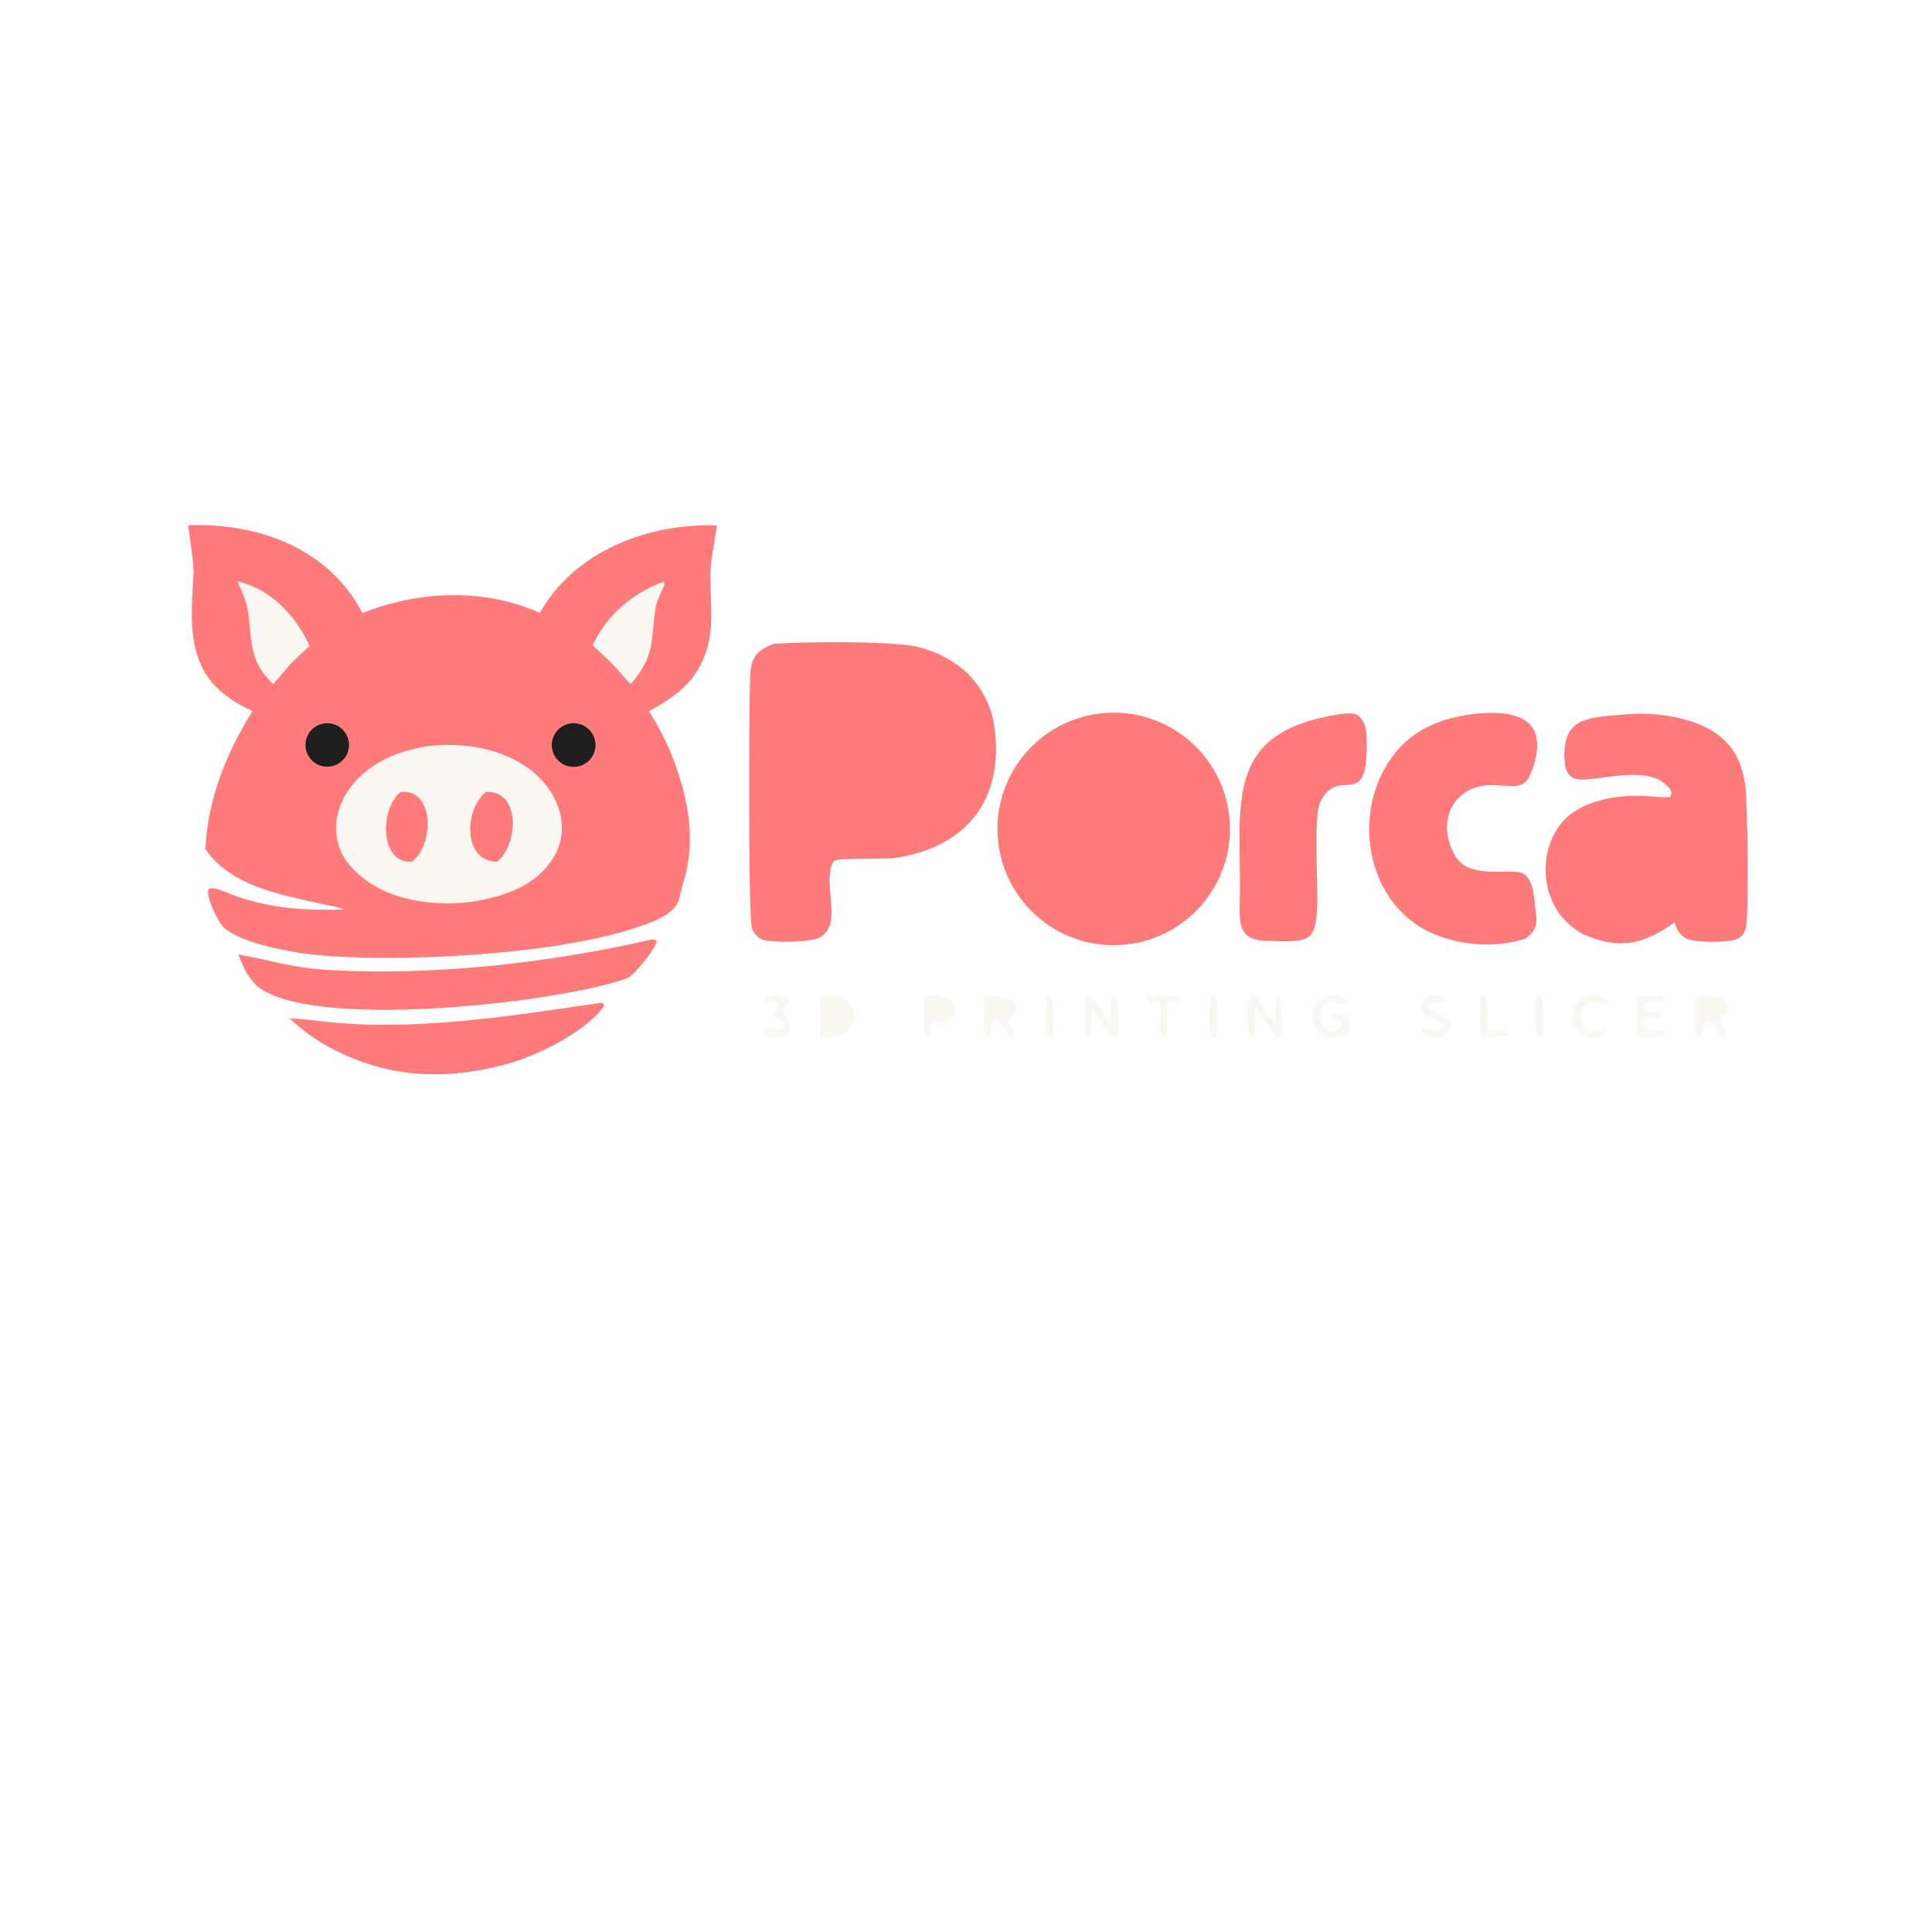
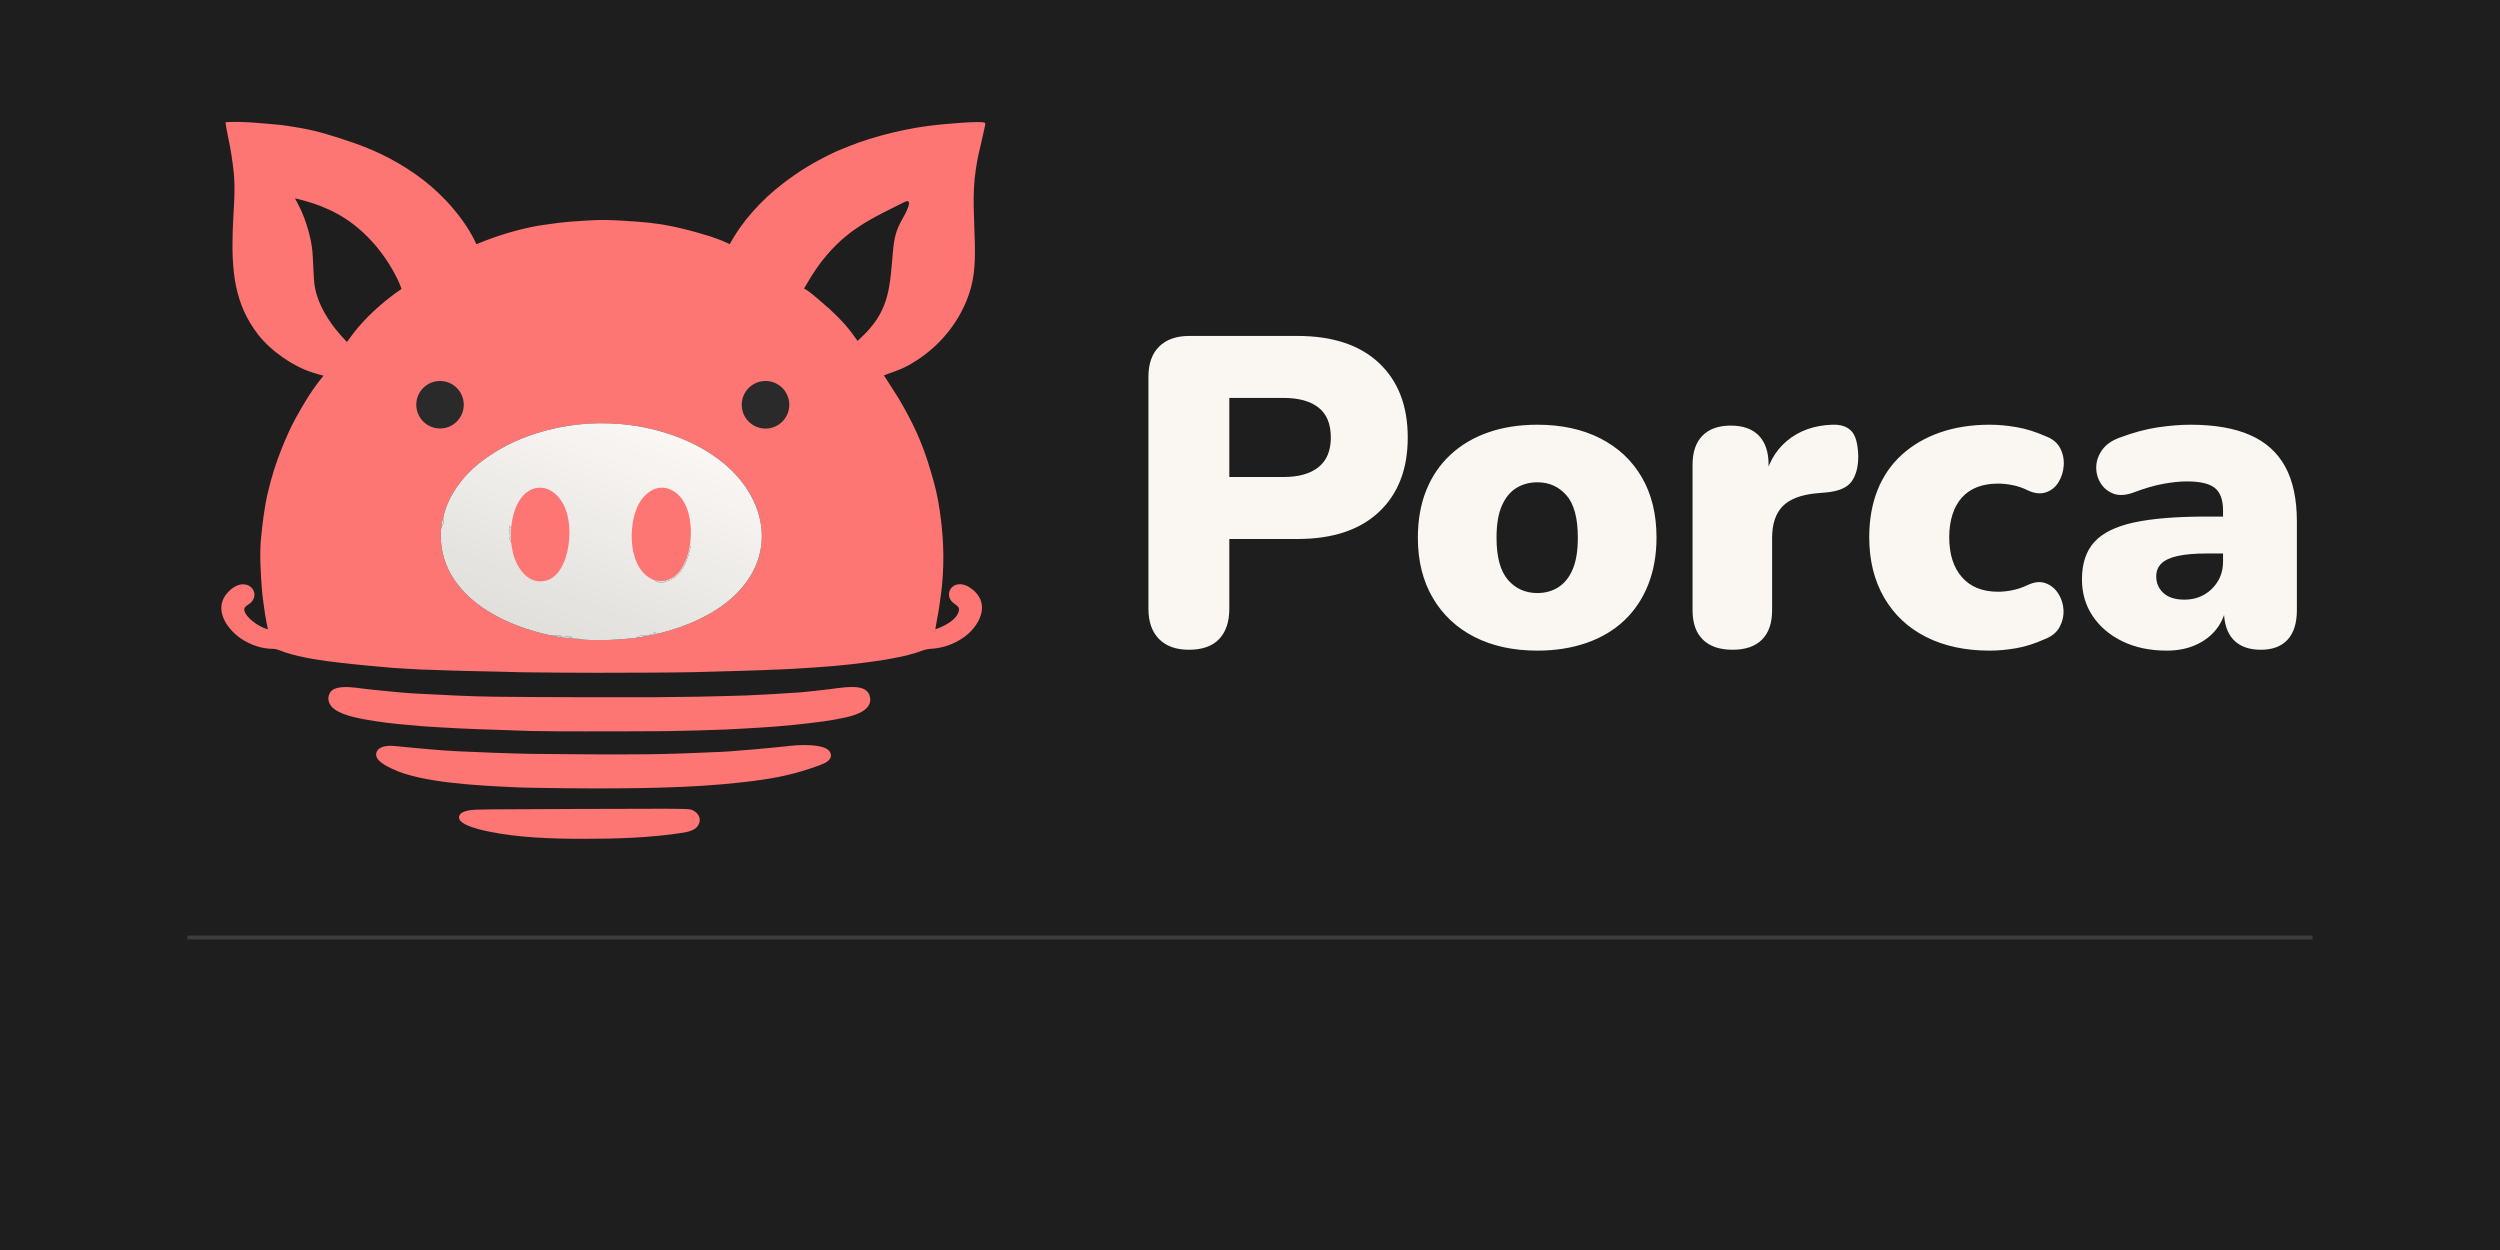
- <svg xmlns="http://www.w3.org/2000/svg" width="480" height="480" viewBox="0 0 480 480">
-   <g transform="translate(40 125) scale(0.684) translate(-60 -100)">
-     <path fill="#FF7B7B" transform="scale(0.5 0.5)" d="M139.698 216.07C190.364 214.197 241.887 232.616 266.337 279.899C267.458 279.457 268.581 279.023 269.707 278.595C309.609 263.46 355.979 262.005 395.249 279.768C420.282 234.79 474.405 214.383 523.833 216.189C522.56 226.062 519.655 239.127 519.216 248.761C518.333 268.156 522.372 287.235 516.494 306.336C509.474 329.148 494.271 340.483 474.429 351.15C482.223 363.159 488.597 376.033 493.423 389.512C503.864 418.348 508.592 447.178 499.112 476.767C497.864 480.661 496.949 487.26 495.102 490.727C489.468 501.301 471.978 505.934 461.238 509.613C403.302 528.199 287.458 534.624 226.934 527.556C212.461 525.866 174.717 518.922 164.686 507.197C160.938 502.817 153.34 487.778 154.22 480.755C157.288 478.057 165.225 481.939 169.772 483.726C196.152 494.094 224.719 496.371 252.979 495.074C247.191 493.094 241.103 492.153 235.142 490.811C205.882 484.226 170.267 477.879 152.306 451.373C153.638 415.668 167.717 380.958 186.511 351.017C139.449 330.183 140.611 296.345 143.612 252.201C144.116 244.783 140.762 224.269 139.698 216.07Z" />
-     <path fill="#FF7B7B" transform="scale(0.5 0.5)" d="M145.01 218.56C184.511 217.197 239.005 236.043 259.077 272.103C259.736 273.784 263.91 281.357 265.68 281.335C275.146 281.214 291.313 273.391 300.165 272.139C331.521 267.702 361.612 269.237 391.441 280.245C395.833 282.845 399.795 277.379 402.233 273.635C421.644 243.829 448.004 233.033 480.248 222.908C483.873 221.77 490.799 222.38 494.359 221.408C502.165 219.278 510.24 218.058 518.343 220.139C520.648 223.092 519.049 230.338 518.423 233.928C511.787 272 527.74 311.509 490.408 338.68C484.731 342.812 477.879 345.655 472.514 350.67C472.52 353.768 479.674 364.307 482.512 370.18C500.759 407.94 509.116 451.416 491.892 490.855C488.845 497.833 455.187 509.547 446.354 511.033C427.354 516.336 412.833 516.939 393.82 519.973C358.692 525.58 328.169 528.13 292.677 527.569C259.766 527.048 160.041 531.112 157.416 484.064C162.505 481.821 176.56 489.166 183.043 490.98C189.046 492.606 195.134 493.903 201.279 494.865C221.799 498.197 241.255 497.652 261.939 497.521C261.939 497.521 264.55 495.635 264.794 495.458C261.403 491.202 243.782 489.643 237.748 488.618C221.12 485.794 157.767 469.5 155.927 450.781C153.319 424.255 171.98 378.837 186.256 356.232C186.602 355.685 187.776 352.524 187.926 351.643C170.774 337.945 153.042 328.918 147.145 305.628C146.394 303.711 145.174 296.425 145.569 294.779C147.755 285.642 143.477 221.569 145.01 218.56Z" />
-     <path fill="#FAF7F2" transform="scale(0.5 0.5)" d="M315.137 376.356C339.577 374.12 363.445 377.227 384.569 391.03C407.539 406.038 420.648 436.139 403.115 460.492C389.241 479.764 367.449 486.055 344.965 489.732C314.337 493.276 278.451 487.882 257.306 463.301C242.843 446.488 244.639 423.38 257.717 406.33C271.831 387.927 292.819 379.621 315.137 376.356Z" />
-     <path fill="#FF7B7B" transform="scale(0.5 0.5)" d="M356.089 409.792C381.687 408.611 379.446 448.632 364.151 460.525C339.051 460.33 340.162 422.418 356.089 409.792Z" />
-     <path fill="#FF7B7B" transform="scale(0.5 0.5)" d="M293.996 409.898C318.853 406.87 318.507 448.758 302.321 460.419C279.071 462.485 278.571 422.397 293.996 409.898Z" />
-     <path fill="#FAF7F2" transform="scale(0.5 0.5)" d="M175.373 256.767C199.499 262.083 218.17 282.038 227.956 303.864C223.238 307.826 218.844 312.211 214.418 316.503L201.492 331.538C184.118 315.004 186.184 301.069 183.319 279.543C182.243 271.463 178.783 264.11 175.373 256.767Z" />
-     <path fill="#FAF7F2" transform="scale(0.5 0.5)" d="M484.912 257.091C485.746 257.83 485.408 257.793 485.701 259.399C484.417 262.244 479.899 272.143 479.538 274.471C475.544 300.241 479.357 310.489 461.183 331.554C457.652 327.933 453.636 323.105 450.232 319.238C445.045 313.719 439.085 308.436 433.493 303.285C444.068 281.041 462.13 265.756 484.912 257.091Z" />
-     <path fill="#1E1E1E" transform="scale(0.5 0.5)" d="M414.984 360.613C423.356 357.965 432.287 362.617 434.917 370.995C437.546 379.373 432.875 388.294 424.491 390.905C416.133 393.508 407.245 388.855 404.624 380.502C402.002 372.15 406.637 363.252 414.984 360.613Z" />
-     <path fill="#1E1E1E" transform="scale(0.5 0.5)" d="M235.916 360.635C241.424 358.857 247.463 360.233 251.658 364.221C255.853 368.208 257.532 374.17 256.034 379.761C254.537 385.352 250.102 389.676 244.476 391.033C236.218 393.025 227.863 388.132 225.561 379.956C223.258 371.779 227.832 363.245 235.916 360.635Z" />
-     <path fill="#FF7B7B" transform="scale(0.5 0.5)" d="M565.085 302.208C586.111 300.639 648.728 300.061 667.799 304.072C678.935 306.351 689.458 310.976 698.667 317.64C713.328 328.339 722.982 344.561 725.393 362.549C732.987 416.345 703.819 451.178 651.107 458.034C643.211 458.33 613.602 457.771 609.19 459.692C601.517 468.428 609.602 493.442 606.169 505.7C604.95 510.052 602.314 513.576 598.277 515.671C591.448 519.216 563.867 519.501 556.879 517.04C553.386 515.81 550.801 512.6 549.407 509.256C546.426 502.108 547.09 345.084 548.022 326.069C548.214 322.146 548.451 318.134 549.993 314.467C552.927 307.491 558.412 304.65 565.085 302.208Z" />
-     <path fill="#FF7B7B" transform="scale(0.5 0.5)" d="M610.023 354.264C619.821 354.095 629.437 353.876 639.246 354.134C666.027 354.837 675.061 380.997 656.801 399.979C643.176 407.971 623.248 405.473 607.111 404.922C606.434 394.496 605.602 368.267 607.53 357.234C608.511 356.065 609.342 355.075 610.023 354.264Z" />
-     <path fill="#FF7B7B" transform="scale(0.5 0.5)" d="M801.904 352.84C848.346 347.195 890.528 380.379 895.975 426.845C901.423 473.311 868.06 515.351 821.571 520.601C775.361 525.82 733.627 492.7 728.213 446.513C722.798 400.325 755.74 358.451 801.904 352.84Z" />
-     <path fill="#FF7B7B" transform="scale(0.5 0.5)" d="M804.397 407.238C815.086 404.561 826.39 407.847 833.979 415.837C841.568 423.827 844.267 435.284 841.043 445.822C837.819 456.36 829.172 464.346 818.411 466.723C802.094 470.327 785.907 460.156 782.075 443.89C778.243 427.625 788.186 411.297 804.397 407.238Z" />
-     <path fill="#FF7B7B" transform="scale(0.5 0.5)" d="M1184.62 353.414C1199.67 352.098 1214.84 353.602 1229.35 357.849C1243.92 362.2 1257.08 369.845 1264.38 383.656C1267.9 390.318 1269.92 397.699 1270.92 405.144C1272.55 417.367 1273.83 501.592 1271.07 509.597C1269.92 512.9 1268.21 515.34 1264.91 516.689C1258.05 519.485 1234.61 519.528 1227.92 516.195C1223.08 513.781 1221.1 509.548 1219.57 504.617C1196.79 520.583 1179.95 524.784 1153.27 513.263C1149.67 511.272 1146.28 508.913 1143.17 506.223C1121.83 487.859 1120.07 451.49 1138.77 430.834C1151.54 416.719 1174.54 412.539 1192.75 412.58C1200.61 412.597 1208.25 413.969 1216.18 413.564C1218.76 409.32 1215.97 407.198 1212.57 404.004C1201.46 393.585 1176.91 398.187 1163.14 399.912C1148.75 401.795 1140.23 402.407 1139.54 385.47C1138.27 354.341 1158.42 355.88 1184.62 353.414Z" />
-     <path fill="#FF7B7B" transform="scale(0.5 0.5)" d="M1197.49 446.327C1201.3 446.27 1211.07 445.957 1214.23 447.728C1216.54 449.02 1218.23 451.196 1218.92 453.758C1220.4 459.096 1217.78 466.323 1214.96 470.942C1210.78 477.774 1207.25 478.389 1200.1 480.091C1174.03 479.655 1168.8 452.082 1197.49 446.327Z" />
-     <path fill="#FF7B7B" transform="scale(0.5 0.5)" d="M1072.2 353.343C1101.09 349.798 1127.93 354.63 1117.37 389.798C1112.13 407.273 1108.02 406.072 1090.01 404.936C1058.6 402.955 1045.25 431.798 1060.58 456.866C1069.72 471.307 1091.29 466.804 1105.53 467.905C1114.99 468.636 1117.03 480.775 1117.71 488.507C1118.7 500.359 1122.7 508.778 1110.81 516.51C1085.35 524.664 1051.85 520.732 1030.07 504.748C992.74 477.359 987.755 419.974 1014.72 383.819C1029.09 364.544 1049.1 356.471 1072.2 353.343Z" />
-     <path fill="#FF7B7B" transform="scale(0.5 0.5)" d="M976.403 353.319C980.997 352.87 987.17 351.728 990.637 355.034C994.633 358.844 995.608 364.453 995.771 369.252C997.746 427.439 976.282 388.998 962.401 416.645C956.611 428.178 960.985 479.836 959.779 495.324C959.324 501.167 959.043 509.964 954.533 514.521C949.366 519.741 931.162 518.083 923.75 517.936C901.165 517.996 903.528 503.502 903.762 485.698C904.653 418.04 891.125 366.272 976.403 353.319Z" />
-     <path fill="#FF7B7B" transform="scale(0.5 0.5)" d="M475.604 517.133C477.352 516.913 477.616 517.096 479.401 517.306L480.073 518.89C478.225 524.854 463.572 543.421 458.43 545.263C408.814 563.033 226.314 583.908 188.75 549.947C181.708 541.51 180.029 538.169 176.176 527.803C200.81 532.379 215.826 537.696 242.866 539.204C318.066 543.397 402.526 534.067 475.604 517.133Z" />
-     <path fill="#FF7B7B" transform="scale(0.5 0.5)" d="M468.745 521.497C471.322 521.342 471.365 521.189 473.83 522.246C474.835 531.602 454.94 543.751 446.029 545.835C379.476 561.398 307.315 568.754 239.116 561.563C222.048 559.763 209.153 559.528 193.847 550.857C189.637 546.843 181.708 538.795 182.35 532.807C182.593 532.74 213.267 538.743 216.836 539.175C300.296 549.277 386.965 539.256 468.745 521.497Z" />
-     <path fill="#FF7B7B" transform="scale(0.5 0.5)" d="M437.186 563.332C440.558 562.982 439.141 562.603 441.784 563.774L441.509 565.951C427.35 585.019 391.994 602.175 368.745 608.174C322.45 620.118 280.237 616.894 238.475 593.17C228.191 587.033 222.146 582.182 213.412 574.44C221.862 574.525 229.33 575.602 237.687 576.552C302.898 583.96 372.797 572.773 437.186 563.332Z" />
-     <path fill="#FAF7F2" transform="scale(0.5 0.5)" d="M598.628 557.92C604.925 557.824 610.207 557.131 616.076 560.13C626.495 565.453 625.142 574.849 619.433 583.819C611.975 588.451 607.359 587.503 598.615 587.544L598.628 557.92Z" />
-     <path fill="#FAF7F2" transform="scale(0.5 0.5)" d="M603.567 562.666C616.314 562.885 623.056 567.534 615.59 581.013C610.884 582.779 608.752 584.235 604.438 581.573C602.26 576.861 603.369 568.269 603.567 562.666Z" />
-     <path fill="#FAF7F2" transform="scale(0.5 0.5)" d="M717.953 558.021C729.64 557.868 751.882 559.662 735.217 576.453C737.297 580.653 739.687 582.163 739.925 586.75L736.933 588.582C734.158 583.881 730.933 577.384 725.779 575.393C720.204 577.51 724.64 582.585 722.051 587.02C718.923 587.273 720.153 587.761 718.074 586.003C717.424 579.144 717.888 565.445 717.953 558.021Z" />
-     <path fill="#FAF7F2" transform="scale(0.5 0.5)" d="M722.95 562.325C727.45 562.248 730.898 561.679 734.23 564.381C735.627 567.221 735.023 568.32 734.362 571.64C730.704 571.897 727.199 572.608 724.051 571.07C722.162 568.428 722.794 565.766 722.95 562.325Z" />
-     <path fill="#FAF7F2" transform="scale(0.5 0.5)" d="M1235.1 558.022C1243.07 557.904 1249.67 556.805 1256.04 561.835C1259.12 567.951 1256.89 571.67 1252.06 576.115C1253.67 579.038 1257.87 584.011 1256.56 587.007L1253.03 587.212C1250.73 582.999 1247.84 576.002 1242.95 575.497C1241.25 578.078 1240.99 583.378 1238.65 586.876L1236.18 587.017L1234.95 585.897L1235.1 558.022Z" />
-     <path fill="#FAF7F2" transform="scale(0.5 0.5)" d="M1239.92 562.524C1244.05 562.442 1247.72 561.816 1251.04 563.916C1252.78 567.552 1252.23 566.494 1251.99 571.01C1248.31 571.495 1244.74 572.45 1241.49 571.065C1239.35 567.529 1240.02 567.004 1239.92 562.524Z" />
-     <path fill="#FAF7F2" transform="scale(0.5 0.5)" d="M674.256 558.005C680.46 557.817 687.298 556.709 692.633 560.741C699.969 566.287 696.617 576.319 687.074 576.392C672.496 576.98 683.058 581.887 678.028 587.299L675.539 587.14C673.559 583.823 674.288 563.758 674.256 558.005Z" />
-     <path fill="#FAF7F2" transform="scale(0.5 0.5)" d="M679.429 562.466C683.829 562.384 686.877 561.805 690.179 564.392C691.624 567.212 691.071 568.291 690.51 571.627C686.824 571.984 684.19 572.615 680.76 571.366C678.741 568.05 679.443 566.786 679.429 562.466Z" />
-     <path fill="#FAF7F2" transform="scale(0.5 0.5)" d="M791.145 557.305L794.978 558.105C799.752 561.73 806.642 573.316 810.185 578.882C810.105 572.321 810.201 565.76 810.474 559.204L812.219 558.098L813.777 559.239C816.05 565.381 815.168 580.878 815.05 588.111C807.913 587.376 799.862 572.161 795.857 566.086C796.037 574.867 796.549 578.596 794.291 587.064L793.198 587.137C789.673 579.041 790.856 566.272 791.145 557.305Z" />
-     <path fill="#FAF7F2" transform="scale(0.5 0.5)" d="M914.026 588.317L911.072 587.017C908.84 582.129 908.728 562.987 911.406 558.579L914.914 557.838C919.806 564.946 924.638 572.095 929.409 579.284C929.465 572.484 929.42 565.672 929.969 558.895L931.62 558.05C934.088 564.097 936.986 581.89 932.64 586.989L930.236 587.301C926.441 584.144 918.214 570.734 915.08 565.881C915.099 572.402 915.602 582.296 914.026 588.317Z" />
-     <path fill="#FAF7F2" transform="scale(0.5 0.5)" d="M914.026 588.317L911.072 587.017C908.84 582.129 908.728 562.987 911.406 558.579L914.914 557.838C909.229 565.438 913.991 577.899 914.026 588.317Z" />
-     <path fill="#FAF7F2" transform="scale(0.5 0.5)" d="M970.131 557.216C971.009 557.315 971.885 557.433 972.758 557.57C976.517 558.136 979.75 559.4 982.086 562.557L980.997 563.837C974.757 565.263 974.93 562.95 968.943 562.363C962.919 561.772 961.36 572.953 962.716 577.042C965.585 585.69 975.577 586.775 978.318 577.276C976.363 574.41 976.601 576.692 971.683 574.864L970.2 571.571C974.768 570.756 977.946 570.059 981.821 572.147C983.746 575.813 983.016 580.457 982.863 584.822C972.674 589.526 960.135 589.85 956.942 576.616C955.896 572.343 956.641 567.829 959.006 564.12C962.03 559.426 964.989 558.481 970.131 557.216Z" />
-     <path fill="#FAF7F2" transform="scale(0.5 0.5)" d="M1192.14 558.251C1197.27 558.223 1208.41 557.399 1212.53 559.611L1212.8 561.069C1209.4 565.334 1203.81 560.797 1197.79 563.555C1196.98 565.687 1197.3 566.536 1197.63 568.774C1202.32 571.779 1207.11 566.956 1211.17 571.422L1210.77 573.205C1207.89 574.555 1200.87 574.141 1197.28 574.133C1197.16 577.735 1197.12 578.605 1197.89 582.106C1202.07 584.719 1209.62 580.72 1213.09 584.533L1212.52 586.128C1209.35 588.45 1197 587.433 1192.21 587.354L1192.14 558.251Z" />
-     <path fill="#FAF7F2" transform="scale(0.5 0.5)" d="M1040.5 558.018C1045.4 557.492 1052.54 556.638 1054.93 562.311C1052.38 563.842 1045.66 562.709 1040.7 563.613L1039.87 565.045C1043.75 571.036 1051.1 570.649 1056.41 576.929C1058.28 583.516 1054.12 585.564 1048.43 588.225C1043.73 588.118 1036.54 587.913 1034.96 582.178C1040.1 580.587 1046.44 585.149 1051.11 581.076L1051.05 578.756C1045.66 572.024 1025.13 571.925 1040.5 558.018Z" />
-     <path fill="#FAF7F2" transform="scale(0.5 0.5)" d="M1158.07 557.165C1164 557.505 1166.8 558.109 1171.55 561.82L1171.38 563.221L1168.6 564.587C1162.69 562.436 1156.45 560.725 1152.36 567.24C1150.77 569.838 1150.32 572.984 1151.15 575.92C1153.61 584.739 1160.73 584.196 1167.65 581.667L1168.1 580.662L1169.66 580.682L1170.78 582.322C1170.11 584.268 1169.54 586.437 1167.21 587.201C1145.46 594.315 1135.73 564.93 1158.07 557.165Z" />
-     <path fill="#FAF7F2" transform="scale(0.5 0.5)" d="M559.009 558.35C564.138 558.089 573.424 556.338 576.334 560.391C575.549 565.323 572.942 564.256 571.581 569.393C581.111 582.726 577.867 589.915 561.505 587.406C559.056 585.004 558.506 584.788 557.755 581.612C559.519 580.419 565.437 582.544 569.408 582.861C571.954 580.976 572.016 581.151 572.944 578.235C571.265 575.246 568.254 574.51 564.68 572.528C564.817 569.403 567.558 566.296 569.459 563.581C566.048 561.745 567.044 562.34 562.43 562.837C559.569 561.461 560.525 562.148 559.009 558.35Z" />
-     <path fill="#FAF7F2" transform="scale(0.5 0.5)" d="M836.051 558.385C840.221 557.897 854.913 557.45 859.29 558.571C860.245 558.815 860.17 559.869 860.436 561.058C858.094 563.578 857.022 562.202 851.967 562.89C850.452 565.197 851.084 574.145 851.138 577.5C851.309 581.199 851.677 583.141 850.463 586.659L848.458 587.512C842.665 584.446 849.028 569.118 844.978 562.683C839.134 562.731 838.284 563.443 836.051 558.385Z" />
-     <path fill="#FAF7F2" transform="scale(0.5 0.5)" d="M1078.86 557.203C1081.05 557.784 1081.1 557.602 1082.64 559.203C1084.23 564.965 1083.5 576.45 1083.34 582.915C1090.19 582.905 1095.89 580.597 1098.87 587.015C1092.76 587.44 1084.68 587.32 1078.41 587.41C1078.3 577.339 1078.45 567.266 1078.86 557.203Z" />
-     <path fill="#FAF7F2" transform="scale(0.5 0.5)" d="M1118.93 557.362L1122.1 558.114C1125.5 562.893 1124.01 580.985 1123.89 587.956L1120.53 587.295C1117.21 583.092 1118.76 563.726 1118.93 557.362Z" />
-     <path fill="#FAF7F2" transform="scale(0.5 0.5)" d="M763.411 557.218C765.169 557.672 765.444 557.966 767.022 558.906C768.922 565.426 767.897 580.702 767.625 588.112L764.12 587.078C761.38 582.488 762.883 563.219 763.411 557.218Z" />
-     <path fill="#FAF7F2" transform="scale(0.5 0.5)" d="M882.695 557.234L885.986 558.643C888.539 564.326 887.052 581.759 886.694 588.614L883.49 587.312C880.507 582.491 882.207 563.53 882.695 557.234Z" />
+ <svg xmlns="http://www.w3.org/2000/svg" width="640" height="320" viewBox="0 0 640 320">
+   <rect width="640" height="320" fill="#1E1E1E" />
+   <g transform="translate(48 24) scale(0.2070312)">
+     <path fill="#FE7674" d="M46.943 35.192C68.385 33.833 89.842 36.411 111.251 38.207C120.476 38.98 129.593 40.703 138.729 42.198C160.936 45.832 182.412 52.922 203.725 60.143C235.206 70.811 265.158 86.275 291.482 106.571C317.216 126.412 343.416 155.624 357.257 186.058C363.539 183.305 371.062 180.604 377.394 178.304C395.696 171.658 420.991 164.787 441.001 162.075C451.484 160.655 461.953 159.062 472.5 158.245C481.992 157.51 491.495 156.95 501 156.417C519.728 155.367 538.485 156.977 557.199 158.254C576.867 159.596 596.415 162.71 615.503 167.642C632.345 171.994 652.877 177.64 668.498 184.996C669.184 185.319 669.853 185.674 670.525 186.024C685.702 157.649 709.972 131.26 735.198 111.83C744.644 104.554 754.64 97.406 764.809 91.203C776.151 84.284 785.484 79.413 797.5 73.535C803.815 70.446 810.372 67.953 816.873 65.303C849.068 52.183 893.342 41.54 929 38.282C931.686 38.037 980.942 33.01 985.794 35.867C987.11 36.642 986.021 40.184 985.787 41.199C985.786 41.203 985.456 42.745 985.455 42.749C983.165 53.981 980.312 65.055 977.844 76.245C976.565 82.041 975.681 87.917 974.759 93.78C969.962 124.306 973.018 155.298 973.59 186C974.082 212.42 972.937 233.02 962.738 257.238C948.314 291.488 922.49 319.137 889.814 336.713C880.265 341.849 870.985 344.289 861.146 348.295C861.621 349.031 862.1 349.765 862.568 350.506C867.887 358.93 873.492 367.187 878.7 375.675C883.601 383.661 892.632 400.17 897.044 409.237C903.962 423.455 910.496 439.423 915.25 454.485C920.215 470.217 925.418 487.392 928.243 503.622C933.446 533.512 935.874 563.967 934.021 594.25C932.941 611.898 931.791 618.419 929.43 634.999C928.127 644.151 926.021 653.118 924.631 662.241C933.709 659.189 946.782 652.976 951.798 644.334C954.137 640.305 955.434 636.25 951.494 633.022C949.381 631.291 947.057 629.807 945.139 627.862C940.387 623.046 940.357 615.055 945.253 610.258C951.306 604.325 960.498 606.138 966.91 610.273C988.578 624.246 985.555 645.897 969.865 663.375C958.866 675.627 940.761 684.018 924.5 685.878C919.974 686.395 915.349 686.361 911.011 687.751C907.485 688.88 904.026 690.211 900.499 691.338C888.449 695.189 875.948 697.422 863.499 699.67C863.495 699.671 862.504 699.843 862.501 699.844C854.274 701.184 846.003 702.24 837.749 703.399C837.745 703.4 835.753 703.664 835.749 703.664C823.519 705.163 811.271 706.518 799 707.634C798.996 707.634 797.706 707.746 797.702 707.747C780.453 709.158 762.038 710.343 745.25 711.29C745.246 711.29 743.254 711.397 743.25 711.397C704.44 713.274 665.591 714.118 626.75 715.198C626.746 715.198 625.004 715.235 625 715.235C587.506 715.957 550.001 715.804 512.5 715.979C512.496 715.979 505.504 715.998 505.5 715.998C475.499 715.877 445.497 715.835 415.5 715.371C415.496 715.371 411.754 715.304 411.75 715.304C403.336 715.092 394.914 714.76 386.5 714.634C354.231 714.151 321.999 713.216 289.75 712.002C289.746 712.001 287.754 711.923 287.75 711.922C277.492 711.458 267.251 710.718 257 710.127C255.158 710.02 253.316 709.902 251.479 709.731C230.557 707.79 209.618 706.034 188.75 703.582C166.148 700.926 143.478 697.851 121.74 691.119C118.201 690.023 110.954 686.749 107.753 686.49C105.257 686.288 102.745 686.353 100.249 686.149C86.935 685.062 72.312 678.993 61.944 670.583C45.254 657.045 32.894 634.637 50.095 616.285C71.056 593.923 91.831 615.334 78.783 628.785C75.779 631.881 69.103 634.06 70.243 638.792C72.539 648.324 86.982 657.751 95.504 660.971C96.796 661.459 98.121 661.852 99.427 662.302C98.395 656.519 96.921 650.817 96.114 644.999C94.613 634.18 92.831 623.391 91.997 612.5C90.583 594.029 88.958 569.599 90.9 549.75C92.773 530.612 95.07 511.472 99.457 492.749C103.836 474.06 109.609 455.69 116.815 437.899C121.782 425.637 127.314 412.909 133.686 401.303C143.85 382.793 154.634 364.876 168.214 348.631C163.251 347.446 158.391 345.877 153.532 344.323C129.961 336.787 103.118 317.879 87.783 298.373C57.192 259.462 54.487 216.795 55.917 169.25C56.629 145.58 59.488 121.858 57.275 98.281C56.539 90.445 55.397 82.658 54.235 74.874C52.247 61.553 48.722 48.521 46.943 35.192ZM451.073 670.057C451.682 670.318 452.333 670.444 452.988 670.545C454.496 670.778 455.99 671.208 457.502 671.444C460.915 671.978 464.316 672.606 467.752 672.954C471.925 673.378 476.098 673.79 480.273 674.199C481.039 674.275 481.81 674.279 482.579 674.295C483.217 674.361 483.859 674.387 484.499 674.429C485.595 674.5 486.655 674.798 487.751 674.888C498.389 675.757 509.078 675.674 519.75 675.474C527.218 675.334 534.569 674.598 542.001 674.047C545.455 673.79 554.165 673.211 557.1 672.179C558.284 672.077 559.391 671.949 560.565 671.761C568.118 670.551 575.666 669.117 583.088 667.253C584.029 667.079 584.788 666.894 585.756 666.643C601.687 662.517 617.628 657.007 632.483 649.874C656.116 638.527 677.073 623.786 692.269 602.114C722.056 559.633 712.606 509.173 678.914 472.06C643.826 433.41 586.809 412.697 535.5 408.401C499.612 405.395 464.604 409.165 430.298 420.193C405.276 428.237 384.093 439.036 363.389 454.734C342.063 470.904 323.201 495.141 316.747 521.48C315.265 526.576 314.194 531.806 313.883 537.104C312.4 541.323 313.432 555.567 314.161 560.5C317.111 580.482 325.442 597.058 338.663 612.34C361.77 639.047 398.221 656.342 431.752 665.496C438.107 667.23 444.556 669.044 451.073 670.057ZM264.647 241.357C261.825 232.875 257.668 224.903 253.213 217.154C235.284 185.974 209.062 159.21 176.287 143.874C161.518 136.963 148.747 133.074 132.922 129.277C134.739 133.038 136.777 136.686 138.664 140.412C146.248 155.384 153.139 178.731 154.488 195.5C155.419 207.065 155.614 218.673 156.393 230.25C158.354 259.401 177.314 286.627 197.14 306.974C199.983 303.275 202.617 299.419 205.477 295.734C219.896 277.153 238.507 260.254 257.426 246.384C259.791 244.651 262.196 242.965 264.647 241.357ZM828.524 305.637C831.667 302.744 834.778 299.815 837.776 296.772C868.337 265.747 868.478 237.447 872.219 196C873.81 178.375 875.754 168.98 884.589 153.781C886.177 151.049 899.703 127.147 886.262 134.025C877.381 138.57 868.355 142.827 859.501 147.425C837.958 158.613 818.782 170.217 801.55 187.549C784.734 204.464 774.829 219.201 762.365 240.813C769.803 244.722 778.589 253.066 785.22 258.574C797.903 269.109 812.186 283.234 821.984 296.501C824.21 299.514 826.358 302.582 828.524 305.637Z" />
+     <defs>
+       <linearGradient id="gradient_0" gradientUnits="userSpaceOnUse" x1="458.728" y1="677.247" x2="566.643" y2="409.348">
+         <stop offset="0" stop-color="#F7F5F1" stop-opacity="0.898" />
+         <stop offset="1" stop-color="#FAF7F4" />
+       </linearGradient>
+     </defs>
+     <path fill="url(#gradient_0)" d="M316.747 521.48C323.201 495.141 342.063 470.904 363.389 454.734C384.093 439.036 405.276 428.237 430.298 420.193C464.604 409.165 499.612 405.395 535.5 408.401C586.809 412.697 643.826 433.41 678.914 472.06C712.606 509.173 722.056 559.633 692.269 602.114C677.073 623.786 656.116 638.527 632.483 649.874C617.628 657.007 601.687 662.517 585.756 666.643C584.788 666.894 584.029 667.079 583.088 667.253C582.205 667.134 580.645 666.785 579.775 666.911C579.435 666.96 578.487 667.789 578.862 666.872C579.512 665.281 574.755 666.847 577.002 666.988C577.922 667.046 578.237 667.066 577.364 667.865C576.606 668.559 575.676 667.062 574.836 668.23C574.642 668.498 573.226 668.714 572.696 668.855C571.975 669.048 571.233 668.993 570.513 669.225C569.3 669.616 568.505 669.4 567.196 669.853C566.386 670.133 564.21 670.327 563.255 670.17C561.368 669.861 559.944 670.12 558.23 670.962C557.514 671.314 557.458 671.501 557.1 672.179C554.165 673.211 545.455 673.79 542.001 674.047C534.569 674.598 527.218 675.334 519.75 675.474C509.078 675.674 498.389 675.757 487.751 674.888C486.655 674.798 485.595 674.5 484.499 674.429C483.859 674.387 483.217 674.361 482.579 674.295C482.771 674.207 483.95 673.882 483.505 673.502C482.674 672.794 478.961 673.636 477.502 673.092C476.567 672.743 475.747 672.714 474.737 672.776C473.616 672.844 473.522 672.783 472.516 672.362C472.161 672.214 471.64 672.143 471.656 672.126C471.747 672.031 471.853 672.259 472.146 672.038C472.493 671.775 474.528 672.408 474.528 671.511C474.528 670.441 472.62 670.684 472.003 670.712C470.806 670.765 469.449 671.128 468.27 670.839C466.563 670.42 465.061 670.442 463.247 670.506C462.477 670.533 461.743 670.999 460.998 670.862C460.859 670.836 460.037 670.809 460.025 670.803C459.744 670.673 459.793 670.85 459.889 670.733C459.935 670.677 461.172 670.624 461.497 670.42C462.515 669.78 458.801 670.011 457.262 670.142C455.749 670.272 456.353 670.297 455.004 669.801C454.255 669.525 454.35 669.725 453.898 669.707C452.217 669.643 452.313 668.535 451.073 670.057C444.556 669.044 438.107 667.23 431.752 665.496C398.221 656.342 361.77 639.047 338.663 612.34C325.442 597.058 317.111 580.482 314.161 560.5C313.432 555.567 312.4 541.323 313.883 537.104C314.322 536.18 314.692 535.51 314.898 534.507C315.119 533.43 314.964 533.013 315.076 532.02C315.24 530.565 315.499 532.997 315.964 532.492C316.551 531.855 316.58 528.22 316.644 527.507C316.827 525.463 316.872 523.538 316.747 521.48ZM577.642 601.67C577.762 602.602 577.928 602.348 578.803 602.802C580.179 603.517 580.358 602.79 581.821 603.537C582.315 603.789 583.423 603.75 583.426 603.776C583.458 604.1 582.352 603.991 582.25 603.991C581.181 603.987 581.349 604.724 582.708 604.598C584.35 604.446 584.728 604.326 586.509 604.392C587.104 604.414 588.407 604.759 588.859 604.456C589.989 603.697 589.007 602.972 590.71 603.135C591.701 603.229 595.436 601.81 596.372 601.484C597.146 601.215 598.03 601.383 598.593 600.719C599.315 599.866 600.223 599.323 601.195 598.804C601.968 598.391 602.509 597.86 603.224 597.369C605.128 596.063 606.19 594.717 607.841 593.054C608.462 592.428 608.789 591.661 609.389 591.006C610.174 590.148 610.591 588.983 611.332 588.051C612.49 586.596 613.067 585.251 614.085 583.727C615.36 581.818 615.843 580.201 616.758 578.128C617.067 577.431 617.183 576.694 617.511 576.003C618.093 574.78 620.103 568.83 620.175 567.981C620.235 567.268 620.444 566.686 620.572 565.987C620.703 565.271 621.095 564.7 621.175 563.981C621.278 563.048 621.534 562.178 621.68 561.247C621.889 559.909 622.583 559.75 621.089 559.698C619.089 571.022 615.252 582.174 607.98 591.238C601.189 599.703 590.315 604.727 579.501 602.072C578.87 601.917 578.289 601.747 577.642 601.67ZM400.076 536.425C398.393 536.079 398.818 534.879 397.916 533.995C397.586 533.671 397.297 534.507 397.733 534.982C397.932 535.199 397.487 536.457 397.461 536.979C397.387 538.464 398.441 539.563 398.49 540.996C398.544 542.537 398.441 543.98 398.653 545.497C398.928 547.468 398.226 549.176 398.467 551.005C398.537 551.538 399.178 552.291 399.117 552.539C398.891 553.466 399.059 553.685 399.961 554.018C400.053 552.347 399.965 550.673 399.921 549C399.82 545.11 400.051 541.256 400.091 537.371C400.091 537.37 400.076 536.426 400.076 536.425Z" />
+     <path fill="#FE7674" d="M577.642 601.67C577.02 601.416 576.398 601.164 575.78 600.901C544.541 587.618 544.344 533.86 557.472 508.233C564.678 494.167 579.665 482.454 596 488.919C621.876 499.161 624.828 536.298 621.089 559.698C619.089 571.022 615.252 582.174 607.98 591.238C601.189 599.703 590.315 604.727 579.501 602.072C578.87 601.917 578.289 601.747 577.642 601.67Z" />
+     <path fill="#FE7674" d="M400.076 536.425C400.606 533.543 400.935 530.63 401.449 527.745C412.142 467.74 467.762 477.709 471.955 534.751C472.065 536.249 472.146 537.749 472.207 539.25C473.079 560.709 465.806 599.654 439.501 602.808C422.375 604.862 410.497 590.119 404.923 575.768C402.253 568.895 401.405 562.952 400.307 555.754C400.218 555.171 400.083 554.595 399.961 554.018C400.053 552.347 399.965 550.673 399.921 549C399.82 545.11 400.051 541.256 400.091 537.371C400.091 537.37 400.076 536.426 400.076 536.425Z" />
+     <path fill="#F9F7F5" fill-opacity="0.98" d="M621.089 559.698C622.583 559.75 621.889 559.909 621.68 561.247C621.534 562.178 621.278 563.048 621.175 563.981C621.095 564.7 620.703 565.271 620.572 565.987C620.444 566.686 620.235 567.268 620.175 567.981C620.103 568.83 618.093 574.78 617.511 576.003C617.183 576.694 617.067 577.431 616.758 578.128C615.843 580.201 615.36 581.818 614.085 583.727C613.067 585.251 612.49 586.596 611.332 588.051C610.591 588.983 610.174 590.148 609.389 591.006C608.789 591.661 608.462 592.428 607.841 593.054C606.19 594.717 605.128 596.063 603.224 597.369C602.509 597.86 601.968 598.391 601.195 598.804C600.223 599.323 599.315 599.866 598.593 600.719C598.03 601.383 597.146 601.215 596.372 601.484C595.436 601.81 591.701 603.229 590.71 603.135C589.007 602.972 589.989 603.697 588.859 604.456C588.407 604.759 587.104 604.414 586.509 604.392C584.728 604.326 584.35 604.446 582.708 604.598C581.349 604.724 581.181 603.987 582.25 603.991C582.352 603.991 583.458 604.1 583.426 603.776C583.423 603.75 582.315 603.789 581.821 603.537C580.358 602.79 580.179 603.517 578.803 602.802C577.928 602.348 577.762 602.602 577.642 601.67C578.289 601.747 578.87 601.917 579.501 602.072C590.315 604.727 601.189 599.703 607.98 591.238C615.252 582.174 619.089 571.022 621.089 559.698Z" />
+     <path fill="#F9F7F5" fill-opacity="0.859" d="M399.961 554.018C399.059 553.685 398.891 553.466 399.117 552.539C399.178 552.291 398.537 551.538 398.467 551.005C398.226 549.176 398.928 547.468 398.653 545.497C398.441 543.98 398.544 542.537 398.49 540.996C398.441 539.563 397.387 538.464 397.461 536.979C397.487 536.457 397.932 535.199 397.733 534.982C397.297 534.507 397.586 533.671 397.916 533.995C398.818 534.879 398.393 536.079 400.076 536.425C400.076 536.426 400.091 537.37 400.091 537.371C400.051 541.256 399.82 545.11 399.921 549C399.965 550.673 400.053 552.347 399.961 554.018Z" />
+     <path fill="#2A2A2A" d="M714.75 355.18C730.894 355.195 744.012 368.214 744.149 384.357C744.287 400.5 731.392 413.74 715.251 414.03C698.893 414.323 685.436 401.218 685.297 384.858C685.158 368.498 698.389 355.165 714.75 355.18Z" />
+     <path fill="#2A2A2A" d="M312.25 355.174C328.468 355.173 341.615 368.32 341.615 384.538C341.615 400.756 328.468 413.903 312.25 413.902C296.033 413.901 282.887 400.755 282.887 384.538C282.887 368.321 296.033 355.174 312.25 355.174Z" />
+     <path fill="#F9F7F5" fill-opacity="0.843" d="M451.073 670.057C452.313 668.535 452.217 669.643 453.898 669.707C454.35 669.725 454.255 669.525 455.004 669.801C456.353 670.297 455.749 670.272 457.262 670.142C458.801 670.011 462.515 669.78 461.497 670.42C461.172 670.624 459.935 670.677 459.889 670.733C459.793 670.85 459.744 670.673 460.025 670.803C460.037 670.809 460.859 670.836 460.998 670.862C461.743 670.999 462.477 670.533 463.247 670.506C465.061 670.442 466.563 670.42 468.27 670.839C469.449 671.128 470.806 670.765 472.003 670.712C472.62 670.684 474.528 670.441 474.528 671.511C474.528 672.408 472.493 671.775 472.146 672.038C471.853 672.259 471.747 672.031 471.656 672.126C471.64 672.143 472.161 672.214 472.516 672.362C473.522 672.783 473.616 672.844 474.737 672.776C475.747 672.714 476.567 672.743 477.502 673.092C478.961 673.636 482.674 672.794 483.505 673.502C483.95 673.882 482.771 674.207 482.579 674.295C481.81 674.279 481.039 674.275 480.273 674.199C476.098 673.79 471.925 673.378 467.752 672.954C464.316 672.606 460.915 671.978 457.502 671.444C455.99 671.208 454.496 670.778 452.988 670.545C452.333 670.444 451.682 670.318 451.073 670.057Z" />
+     <path fill="#F9F7F5" fill-opacity="0.953" d="M557.1 672.179C557.458 671.501 557.514 671.314 558.23 670.962C559.944 670.12 561.368 669.861 563.255 670.17C564.21 670.327 566.386 670.133 567.196 669.853C568.505 669.4 569.3 669.616 570.513 669.225C571.233 668.993 571.975 669.048 572.696 668.855C573.226 668.714 574.642 668.498 574.836 668.23C575.676 667.062 576.606 668.559 577.364 667.865C578.237 667.066 577.922 667.046 577.002 666.988C574.755 666.847 579.512 665.281 578.862 666.872C578.487 667.789 579.435 666.96 579.775 666.911C580.645 666.785 582.205 667.134 583.088 667.253C575.666 669.117 568.118 670.551 560.565 671.761C559.391 671.949 558.284 672.077 557.1 672.179Z" />
+     <path fill="#F9F7F5" fill-opacity="0.969" d="M316.747 521.48C316.872 523.538 316.827 525.463 316.644 527.507C316.58 528.22 316.551 531.855 315.964 532.492C315.499 532.997 315.24 530.565 315.076 532.02C314.964 533.013 315.119 533.43 314.898 534.507C314.692 535.51 314.322 536.18 313.883 537.104C314.194 531.806 315.265 526.576 316.747 521.48Z" />
+     <path fill="#FE7674" d="M822.25 733.586C830.432 733.59 840.682 735.076 843.465 744.248C848.747 761.656 826.511 768.337 814.002 771.144C805.55 773.04 795.781 774.766 787.249 775.954C762.964 779.335 733.85 782.267 708.752 783.727C693.92 784.59 679.093 785.537 664.25 786.185C664.246 786.185 662.004 786.265 662 786.265C639.418 786.983 616.841 787.858 594.25 788.128C594.246 788.128 590.254 788.167 590.25 788.167C557.751 788.397 525.25 788.409 492.75 788.437C470.249 788.457 447.747 788.367 425.25 787.971C425.246 787.971 423.254 787.931 423.25 787.931C409.58 787.573 395.918 786.841 382.25 786.489C352.304 785.719 322.388 784.211 292.5 782.197C292.496 782.197 289.004 781.944 289 781.944C270.051 780.213 251.045 778.851 232.261 775.817C217.414 773.419 194.588 770.062 182.111 761.346C175.234 756.541 171.669 748.273 176.257 740.509C181.373 731.849 199.139 733.486 207.25 734.344C213.863 735.045 220.446 736 227.052 736.764C227.055 736.764 228.998 736.959 229.001 736.96C247.181 738.662 265.327 740.861 283.565 741.747C316.118 743.329 348.66 745.3 381.25 745.615C446.498 746.246 511.748 746.267 577 746.188C577.004 746.188 579.746 746.179 579.75 746.179C596.748 746.053 613.751 745.745 630.75 745.574C648.182 745.399 665.578 744.563 683 744.273C686.001 744.223 689.001 744.112 692 743.982C713.434 743.049 734.844 741.743 756.251 740.315C765.616 739.691 774.905 738.232 784.251 737.377C796.936 736.216 809.512 733.581 822.25 733.586Z" />
+     <path fill="#FE7674" d="M762.25 805.351C769.956 805.339 791.152 805.744 794.871 814.781C798.569 823.767 787.614 828.128 781.251 830.478C759.453 838.528 736.969 844.336 713.967 847.749C645.476 857.909 575.99 858.813 506.75 858.966C480.248 859.024 453.749 858.59 427.25 858.179C417.354 858.026 407.388 857.697 397.5 857.201C361.893 855.414 288.638 852.133 253.303 834.818C247.141 831.799 231.229 824.842 233.462 815.249C235.412 806.872 246.952 805.912 253.75 806.38C253.753 806.38 255.746 806.54 255.75 806.54C282.152 808.924 308.517 811.884 335 813.081C364.906 814.434 394.819 815.667 424.75 816.231C424.754 816.232 427.246 816.268 427.25 816.268C473.665 816.765 520.084 817.185 566.5 816.766C598.184 816.48 629.849 815.186 661.5 813.702C664.669 813.553 667.836 813.348 671 813.11C690.521 811.641 710.023 809.972 729.499 807.998C741.102 806.823 750.309 805.369 762.25 805.351Z" />
+     <path fill="#FE7674" d="M582.75 884.117C593.334 884.116 603.92 884.111 614.5 884.391C616.756 884.45 619.018 884.518 621.246 884.909C627.602 886.025 634.362 892.281 633.338 899.247C631.806 909.663 621.711 912.266 612.787 913.71C573.248 920.109 527.24 921.376 488.25 921.299C450.676 921.226 409.807 920.004 372.755 912.343C366.049 910.957 337.156 905.123 335.83 895.754C334.53 886.572 351.491 885.389 357 885.268C363.502 885.124 369.994 884.89 376.5 884.862C445.251 884.569 513.999 884.125 582.75 884.117Z" />
  </g>
+   <g transform="translate(294 86) scale(1.125144)">
+     <path fill="#FAF7F2" d="M9.200 71.400Q4.800 71.400 2.400 68.950Q0.000 66.500 0.000 62.100L0.000 9.300Q0.000 4.800 2.450 2.400Q4.900 0.000 9.300 0.000L33.900 0.000Q45.900 0.000 52.450 6.150Q59.000 12.300 59.000 23.100Q59.000 33.900 52.450 40.050Q45.900 46.200 33.900 46.200L18.400 46.200L18.400 62.100Q18.400 66.500 16.100 68.950Q13.800 71.400 9.200 71.400ZM18.400 32.100L30.700 32.100Q35.900 32.100 38.700 29.850Q41.500 27.600 41.500 23.100Q41.500 18.500 38.700 16.300Q35.900 14.100 30.700 14.100L18.400 14.100ZM88.500 71.600Q80.300 71.600 74.200 68.500Q68.100 65.400 64.700 59.600Q61.300 53.800 61.300 45.900Q61.300 39.900 63.200 35.150Q65.100 30.400 68.700 27.050Q72.300 23.700 77.300 21.950Q82.300 20.200 88.500 20.200Q96.700 20.200 102.800 23.300Q108.900 26.400 112.250 32.150Q115.600 37.900 115.600 45.900Q115.600 51.800 113.700 56.600Q111.800 61.400 108.250 64.750Q104.700 68.100 99.650 69.850Q94.600 71.600 88.500 71.600ZM88.500 58.500Q91.200 58.500 93.300 57.150Q95.400 55.800 96.550 53.050Q97.700 50.300 97.700 45.900Q97.700 39.200 95.100 36.250Q92.500 33.300 88.500 33.300Q85.800 33.300 83.700 34.600Q81.600 35.900 80.400 38.650Q79.200 41.400 79.200 45.900Q79.200 52.500 81.800 55.500Q84.400 58.500 88.500 58.500ZM132.900 71.400Q128.500 71.400 126.150 69.100Q123.800 66.800 123.800 62.400L123.800 29.300Q123.800 25.000 126.050 22.700Q128.300 20.400 132.500 20.400Q136.700 20.400 138.900 22.700Q141.100 25.000 141.100 29.300L141.100 33.400L140.100 33.400Q141.100 27.400 145.250 23.900Q149.400 20.400 155.600 20.200Q158.500 20.100 159.950 21.650Q161.400 23.200 161.500 27.400Q161.500 31.000 160.000 33.100Q158.500 35.200 154.300 35.600L152.000 35.800Q146.700 36.300 144.300 38.750Q141.900 41.200 141.900 46.000L141.900 62.400Q141.900 66.800 139.600 69.100Q137.300 71.400 132.900 71.400ZM191.400 71.600Q183.100 71.600 176.950 68.500Q170.800 65.400 167.400 59.550Q164.000 53.700 164.000 45.800Q164.000 39.800 165.900 35.050Q167.800 30.300 171.450 27.000Q175.100 23.700 180.150 21.950Q185.200 20.200 191.400 20.200Q194.300 20.200 197.500 20.750Q200.700 21.300 204.100 22.800Q206.500 23.700 207.450 25.550Q208.400 27.400 208.250 29.500Q208.100 31.600 207.050 33.300Q206.000 35.000 204.150 35.600Q202.300 36.200 200.000 35.100Q198.400 34.300 196.650 33.950Q194.900 33.600 193.300 33.600Q190.600 33.600 188.550 34.400Q186.500 35.200 185.100 36.750Q183.700 38.300 182.950 40.600Q182.200 42.900 182.200 45.800Q182.200 51.600 185.100 54.900Q188.000 58.200 193.300 58.200Q194.900 58.200 196.600 57.850Q198.300 57.500 200.000 56.700Q202.300 55.600 204.100 56.250Q205.900 56.900 207.000 58.600Q208.100 60.300 208.200 62.350Q208.300 64.400 207.300 66.250Q206.300 68.100 203.900 69.000Q200.600 70.500 197.450 71.050Q194.300 71.600 191.400 71.600ZM231.700 71.600Q226.000 71.600 221.650 69.500Q217.300 67.400 214.850 63.750Q212.400 60.100 212.400 55.400Q212.400 50.000 215.200 46.900Q218.000 43.800 224.200 42.450Q230.400 41.100 240.700 41.100L246.200 41.100L246.200 49.500L240.700 49.500Q236.800 49.500 234.250 50.050Q231.700 50.600 230.500 51.750Q229.300 52.900 229.300 54.700Q229.300 57.000 230.950 58.500Q232.600 60.000 235.700 60.000Q238.200 60.000 240.150 58.900Q242.100 57.800 243.300 55.850Q244.500 53.900 244.500 51.300L244.500 39.700Q244.500 36.100 242.650 34.600Q240.800 33.100 236.300 33.100Q233.900 33.100 230.900 33.650Q227.900 34.200 224.200 35.600Q221.500 36.600 219.600 35.900Q217.700 35.200 216.650 33.500Q215.600 31.800 215.650 29.800Q215.700 27.800 216.950 26.000Q218.200 24.200 220.800 23.200Q225.600 21.400 229.650 20.800Q233.700 20.200 237.100 20.200Q245.300 20.200 250.650 22.550Q256.000 24.900 258.650 29.750Q261.300 34.600 261.300 42.200L261.300 62.400Q261.300 66.800 259.200 69.100Q257.100 71.400 253.100 71.400Q249.000 71.400 246.850 69.100Q244.700 66.800 244.700 62.400L244.700 59.800L245.300 61.200Q244.800 64.400 243.000 66.700Q241.200 69.000 238.300 70.300Q235.400 71.600 231.700 71.600Z" />
+   </g>
+   <path d="M48 240H592" stroke="#403D39" stroke-width="1" fill="none" />
</svg>
